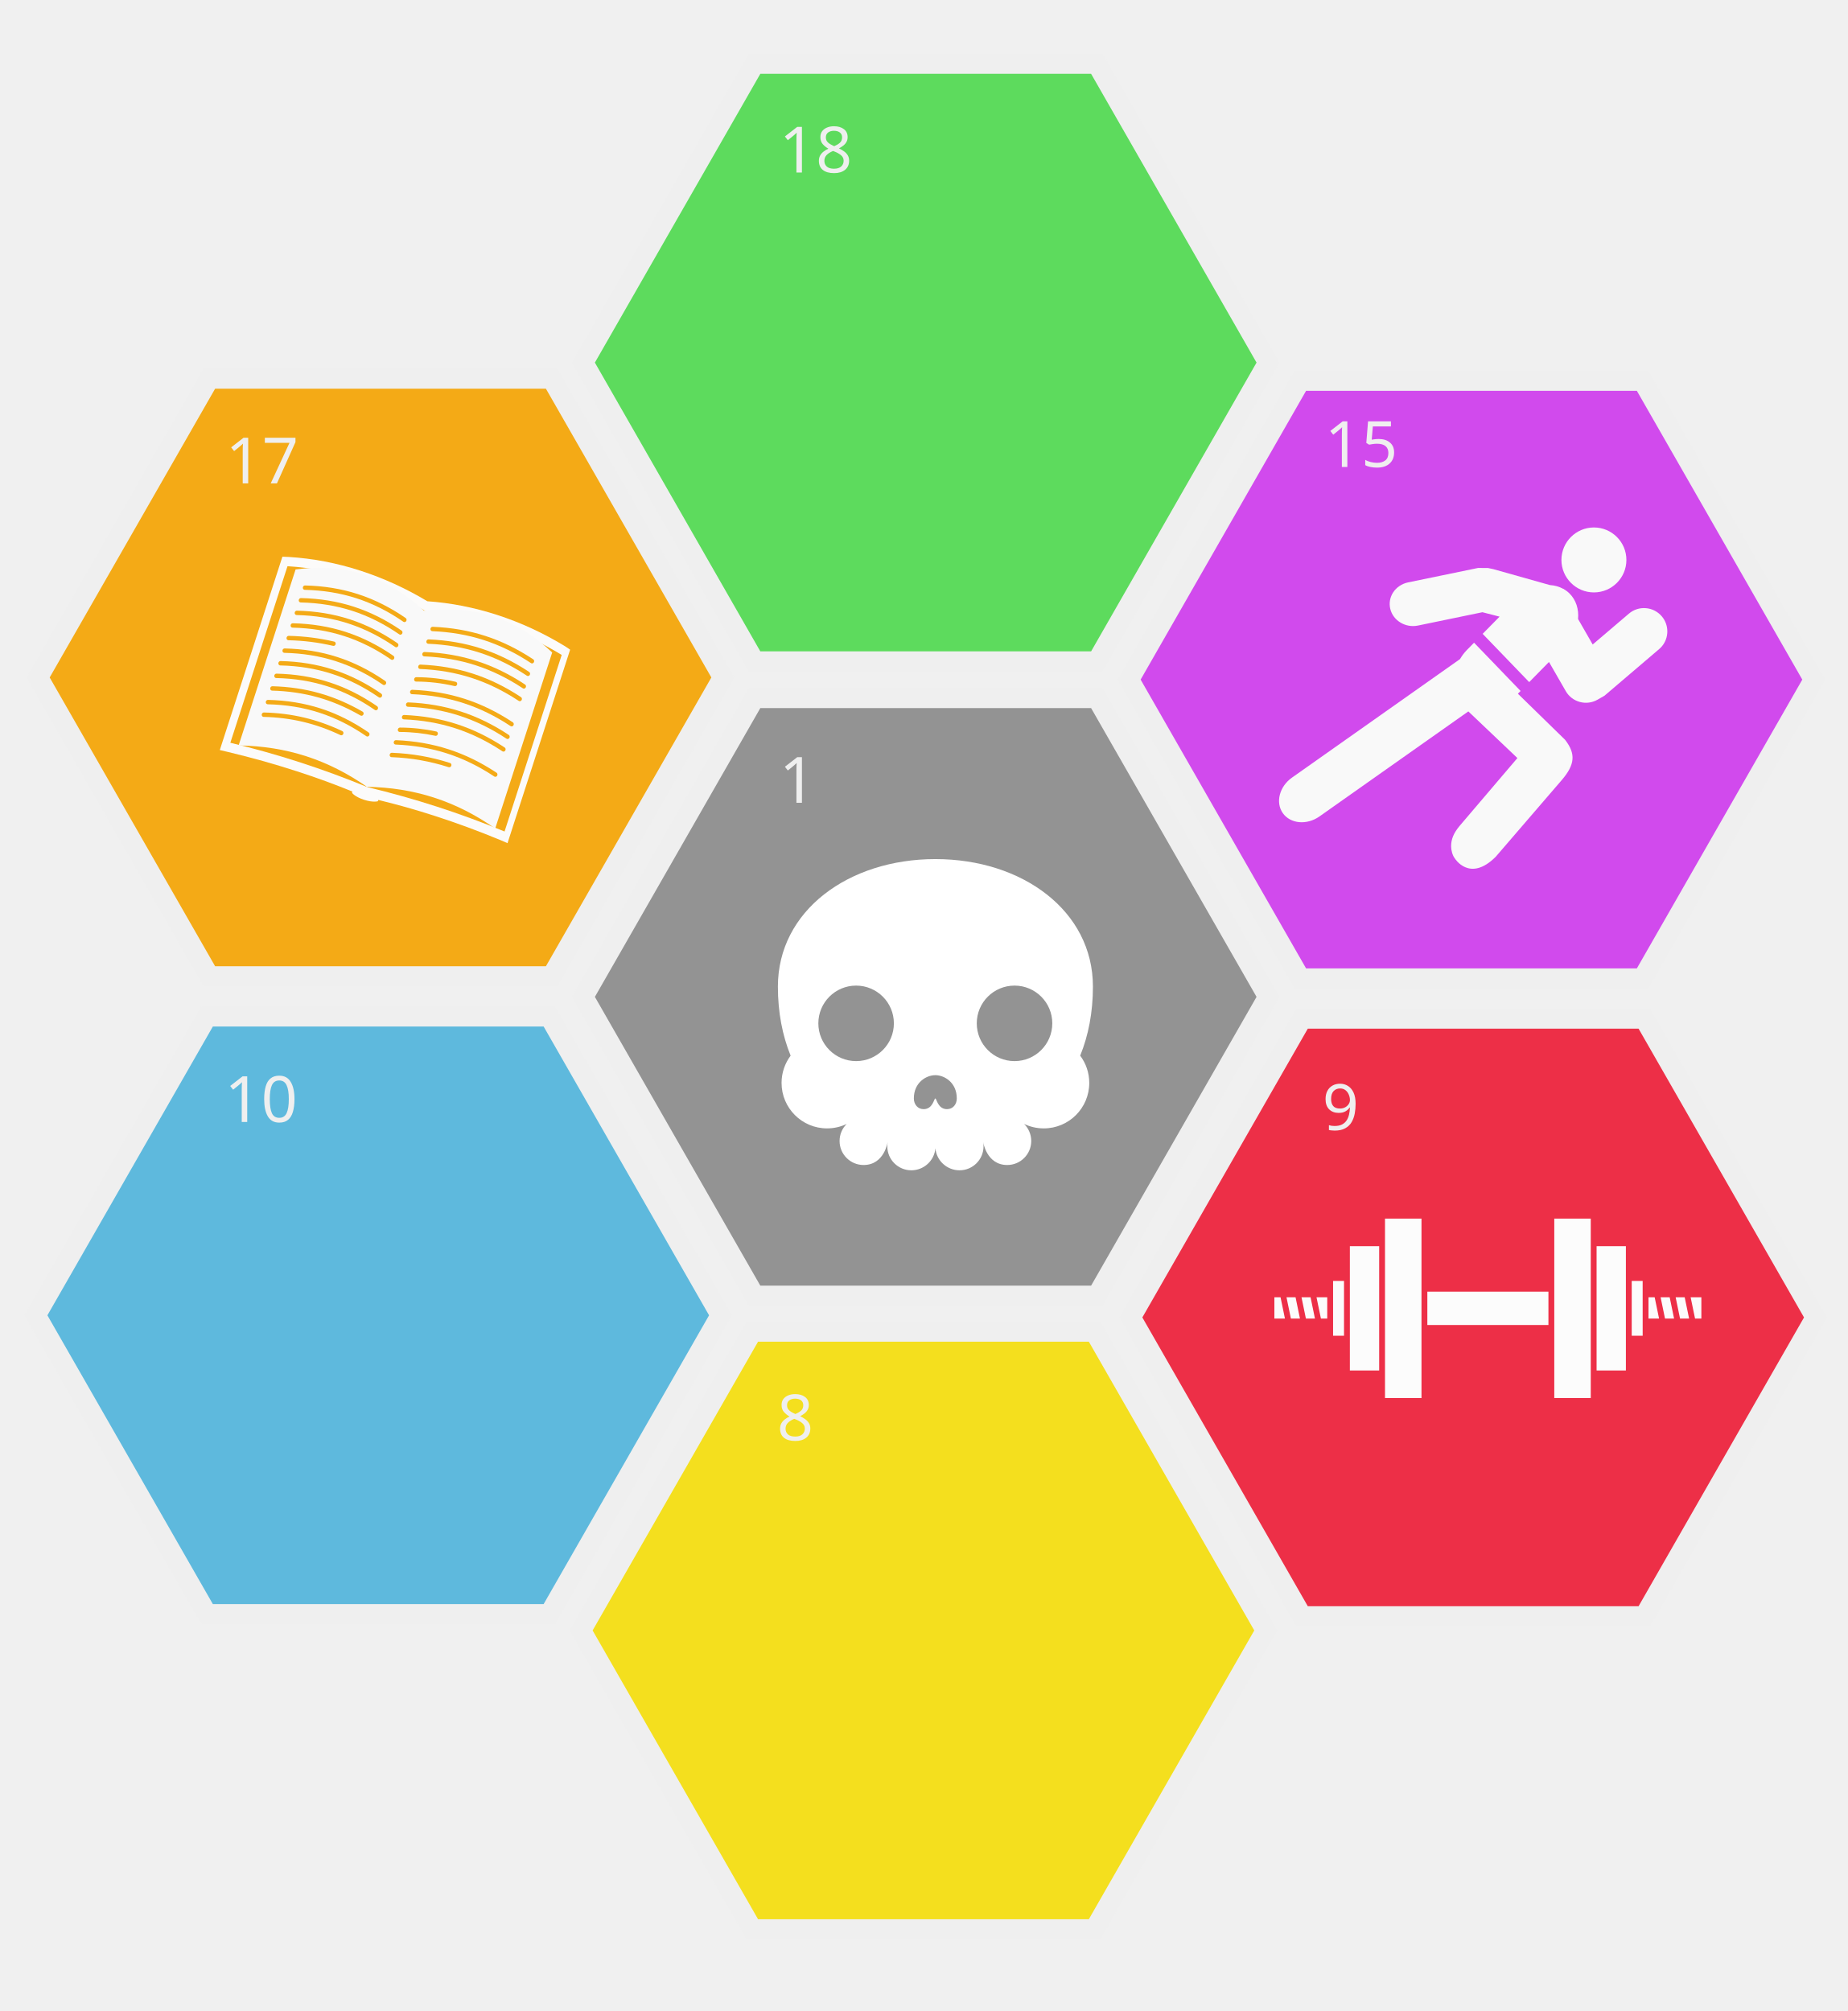
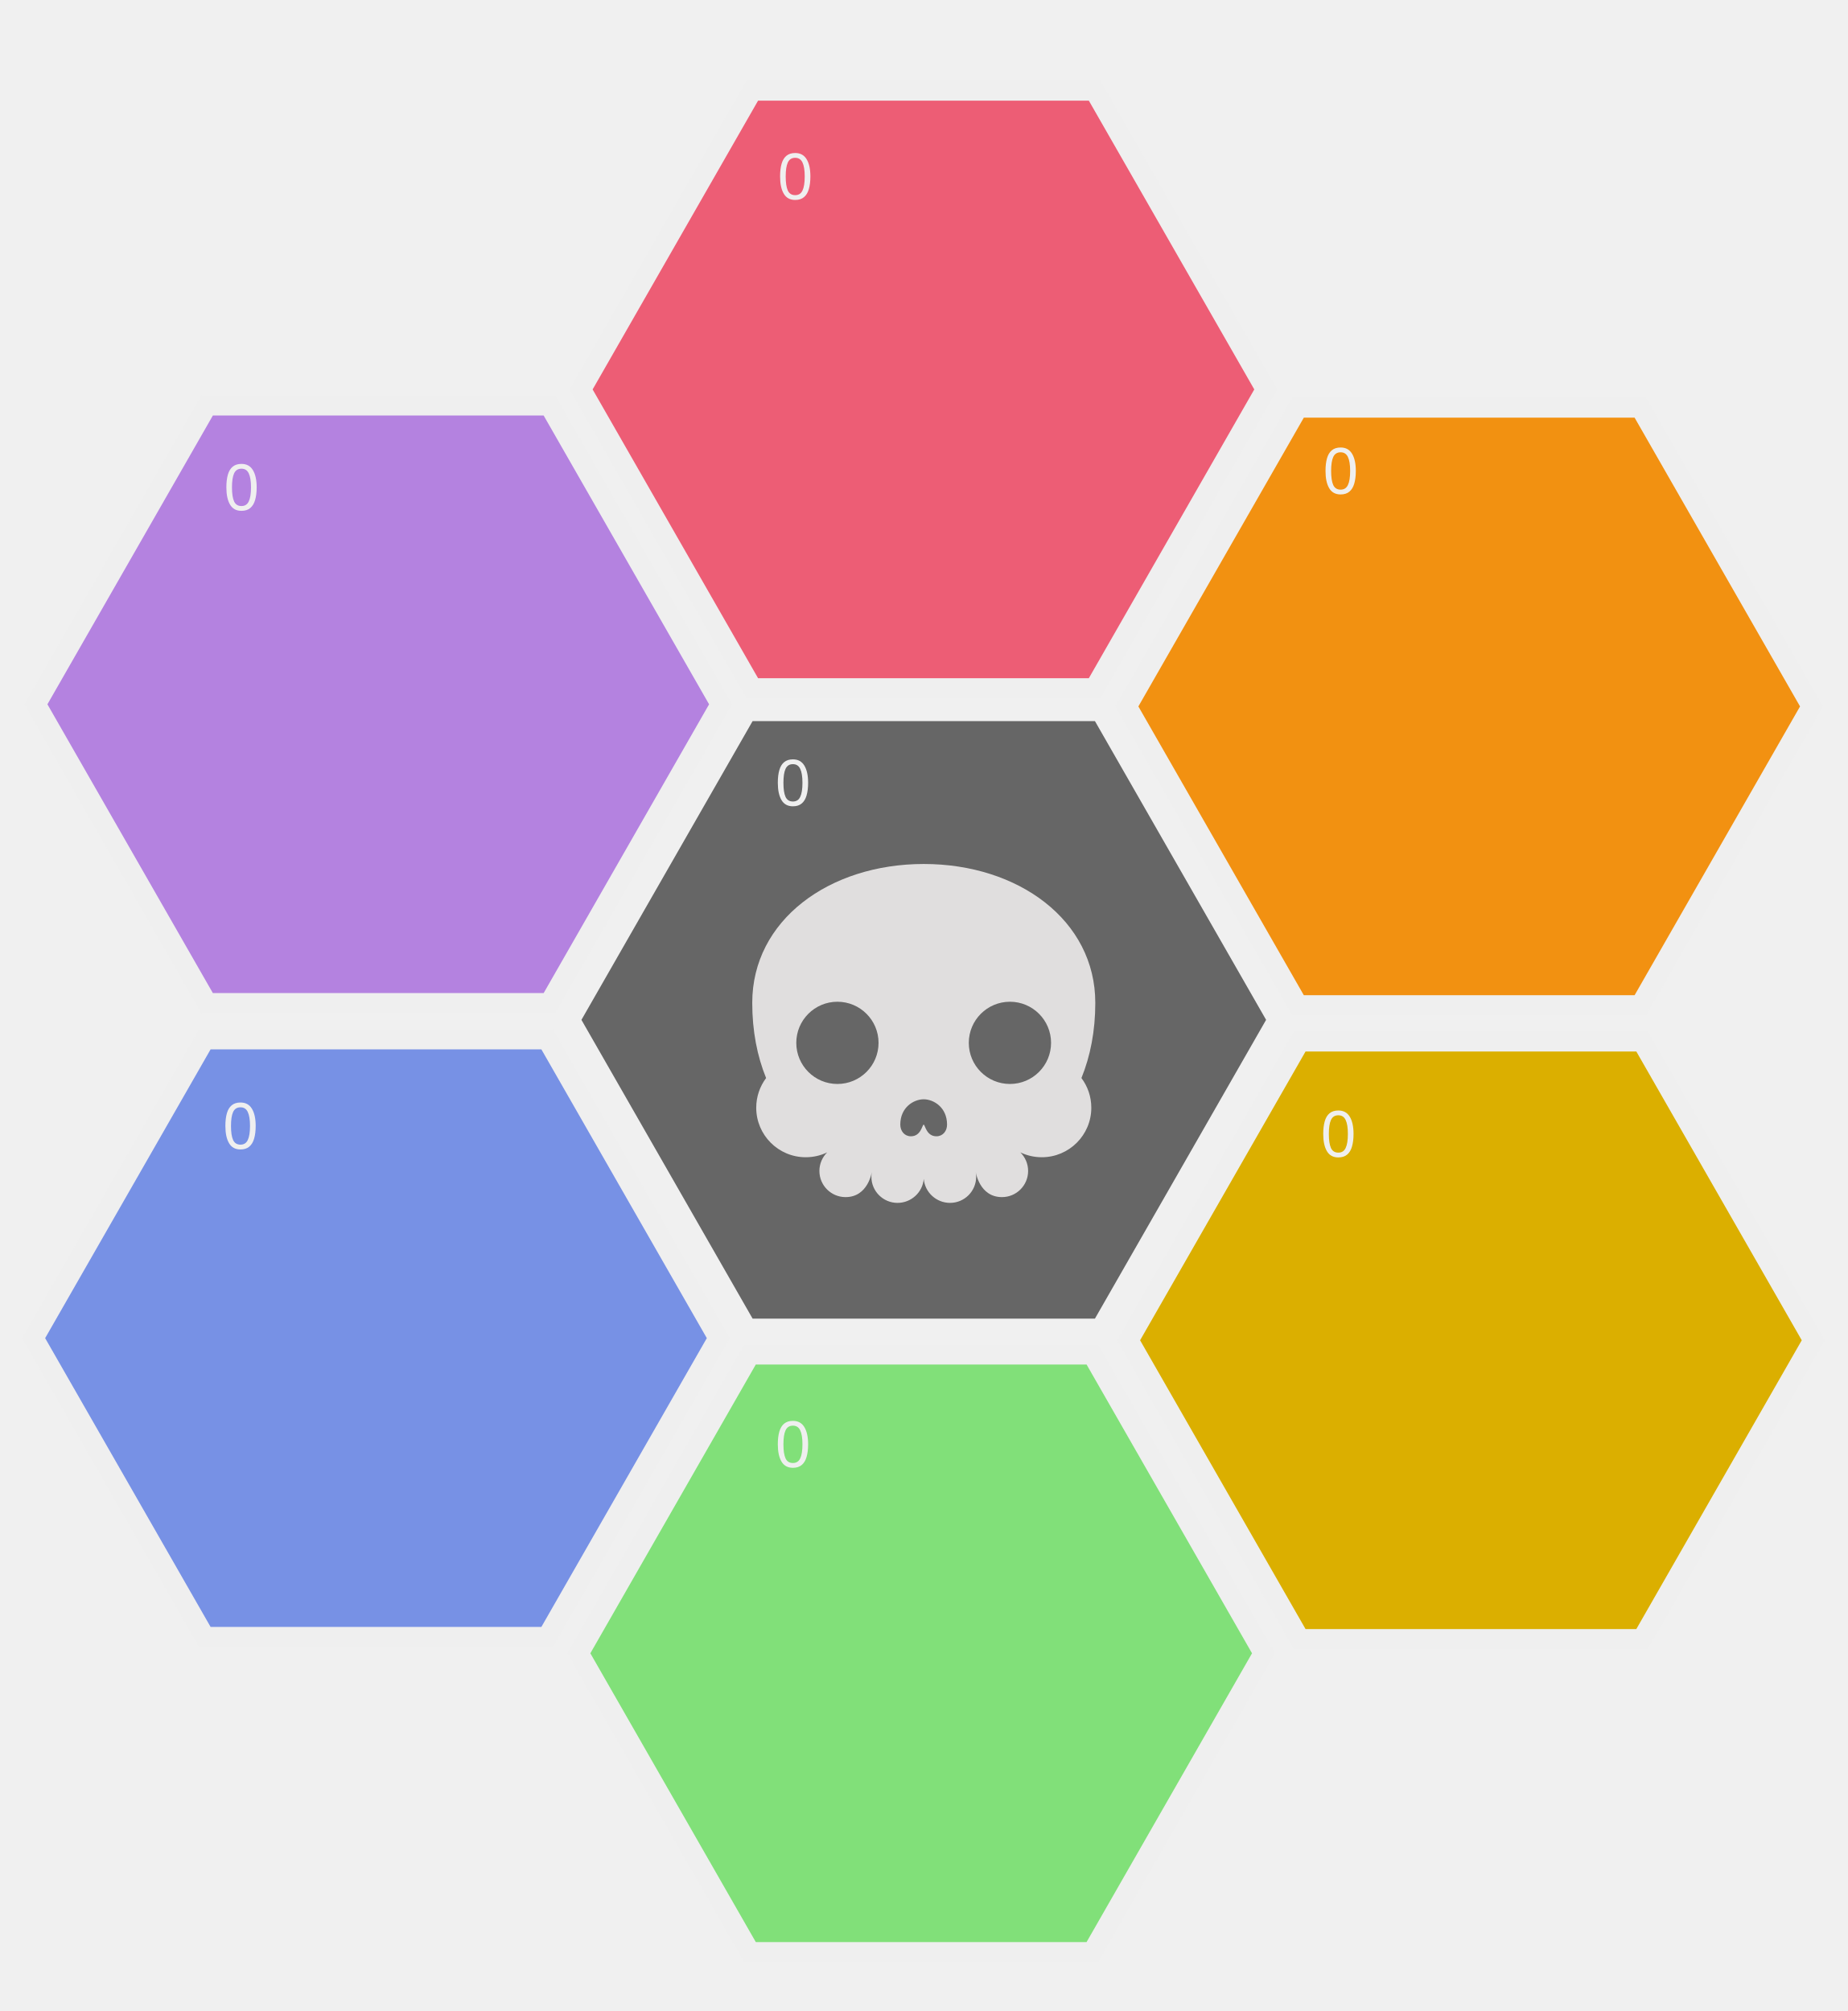
- <svg xmlns="http://www.w3.org/2000/svg" version="1.1" id="Layer_1" x="0px" y="0px" width="462.96px" height="504px" viewBox="0.003 108 462.96 504" enable-background="new 0.003 108 462.96 504" xml:space="preserve">
-   <polygon fill="#5DDB5D" stroke="#EFEFEF" stroke-width="5" stroke-miterlimit="10" points="189.078,273.749 146.188,198.874   189.078,124 274.862,124 317.751,198.874 274.862,273.749 " />
-   <polygon fill="#F4AA16" stroke="#EFEFEF" stroke-width="5" stroke-miterlimit="10" points="52.459,352.665 9.571,277.79   52.459,202.915 138.246,202.915 181.134,277.79 138.246,352.665 " />
-   <polygon fill="#D14AED" stroke="#EFEFEF" stroke-width="5" stroke-miterlimit="10" points="325.833,353.198 282.944,278.323   325.833,203.448 411.619,203.448 454.507,278.323 411.619,353.198 " />
-   <polygon fill="#939393" stroke="#EFEFEF" stroke-width="5" stroke-miterlimit="10" points="189.078,432.713 146.188,357.838   189.078,282.963 274.862,282.963 317.751,357.838 274.862,432.713 " />
-   <text transform="matrix(1 0 0 1 195.2637 151.2329)" fill="#EFEFEF" font-family="'CenturyGothic-Bold'" font-size="16.01">18</text>
-   <text transform="matrix(1 0 0 1 331.9365 225.0376)" fill="#EFEFEF" font-family="'CenturyGothic-Bold'" font-size="16.01">15</text>
-   <text transform="matrix(1 0 0 1 56.5107 229.1479)" fill="#EFEFEF" font-family="'CenturyGothic-Bold'" font-size="16.01">17</text>
-   <text transform="matrix(1 0 0 1 195.2637 309.1968)" fill="#EFEFEF" font-family="'CenturyGothic-Bold'" font-size="16.01">1</text>
-   <polygon fill="#5EB9DD" stroke="#EFEFEF" stroke-width="5" stroke-miterlimit="10" points="51.89,512.52 9,437.645 51.89,362.77   137.677,362.77 180.564,437.645 137.677,512.52 " />
-   <polygon fill="#F4DF1E" stroke="#EFEFEF" stroke-width="5" stroke-miterlimit="10" points="188.509,591.502 145.619,516.627   188.509,441.752 274.293,441.752 317.182,516.627 274.293,591.502 " />
-   <polygon fill="#ED2F47" stroke="#EFEFEF" stroke-width="5" stroke-miterlimit="10" points="326.264,513.053 283.374,438.178   326.264,363.305 412.05,363.305 454.938,438.178 412.05,513.053 " />
-   <text transform="matrix(1 0 0 1 194.6943 468.9844)" fill="#EFEFEF" font-family="'CenturyGothic-Bold'" font-size="16.01">8</text>
-   <text transform="matrix(1 0 0 1 56.2637 389.1973)" fill="#EFEFEF" font-family="'CenturyGothic-Bold'" font-size="16.01">10</text>
-   <text transform="matrix(1 0 0 1 331.3672 391.1973)" fill="#EFEFEF" font-family="'CenturyGothic-Bold'" font-size="16.01">9</text>
-   <path fill="#FFFFFF" d="M273.87,355.264c0-18.997-17.683-31.958-39.471-31.958l0,0c-21.788,0-39.469,12.962-39.469,31.958  c0,6.474,1.138,12.265,3.188,17.308c-1.422,1.902-2.27,4.272-2.27,6.83c0,6.294,5.104,11.397,11.393,11.397  c1.771,0,3.438-0.4,4.93-1.12c-1.101,1.095-1.786,2.606-1.786,4.278c0,3.323,2.694,6.018,6.018,6.018  c5.228,0,6.037-5.814,6.048-5.812c-0.069,0.365-0.106,0.736-0.106,1.122c0,3.322,2.691,6.017,6.015,6.017  c3.159,0,5.789-2.432,6.04-5.529c0,0-0.003,0,0,0c0.251,3.098,2.883,5.529,6.043,5.529c3.32,0,6.015-2.694,6.015-6.017  c0-0.386-0.037-0.757-0.11-1.122c0.015-0.003,0.821,5.812,6.049,5.812c3.32,0,6.015-2.694,6.015-6.018  c0-1.672-0.683-3.184-1.783-4.278c1.492,0.72,3.163,1.12,4.926,1.12c6.297,0,11.397-5.104,11.397-11.397  c0-2.558-0.843-4.928-2.273-6.83C272.73,367.529,273.87,361.738,273.87,355.264z M214.527,373.936c-5.222,0-9.462-4.235-9.462-9.463  c0-5.224,4.24-9.462,9.462-9.462c5.227,0,9.467,4.239,9.467,9.462C223.994,369.7,219.754,373.936,214.527,373.936z M237.311,385.977  c-2.342,0-2.601-2.679-2.934-2.679c-0.339,0-0.596,2.679-2.935,2.679c-1.486,0-2.445-1.206-2.445-2.692  c0-3.983,3.103-5.826,5.38-5.826h0.003c2.273,0,5.377,1.843,5.377,5.826C239.757,384.771,238.795,385.977,237.311,385.977z   M254.227,373.936c-5.23,0-9.465-4.235-9.465-9.463c0-5.224,4.234-9.462,9.465-9.462c5.225,0,9.462,4.239,9.462,9.462  C263.688,369.7,259.451,373.936,254.227,373.936z" />
-   <g id="_x32_1_1_">
-     <path fill="#F9F9F9" d="M399.409,256.474c4.49,0,8.14-3.653,8.14-8.14c0-4.496-3.649-8.14-8.14-8.14   c-4.483,0-8.142,3.644-8.142,8.14C391.268,252.82,394.926,256.474,399.409,256.474z" />
-     <path fill="#F9F9F9" d="M416.407,262.45c-1.017-1.181-2.427-1.906-3.979-2.031c-1.562-0.125-3.065,0.362-4.256,1.376   c0,0-7.274,6.205-9.069,7.728c-0.641-1.128-2.322-4.042-3.668-6.391c0.223-2.408-0.47-4.754-2.172-6.423   c-0.421-0.42-0.9-0.771-1.402-1.065l0.026-0.026l-0.194-0.052c-1.01-0.56-2.137-0.86-3.312-0.935l-14.279-4.021l0.115,0.032   l-1.371-0.29c0.147,0.026-2.452-0.013-2.452-0.013l-17.563,3.624c-1.563,0.324-2.929,1.256-3.759,2.549   c-0.782,1.229-1.027,2.675-0.695,4.071c0.703,2.958,3.812,4.836,6.936,4.195c0,0,15.618-3.226,16.155-3.34   c0.211,0.058,2.104,0.541,4.303,1.106l-4.242,4.311l11.663,12.097l4.959-5.048l4.201,7.3c1.602,2.792,5.171,3.75,7.961,2.155   c0.003-0.022,1.749-1.003,1.749-1.003l13.685-11.674c1.195-1.01,1.916-2.422,2.04-3.979c0.009-0.159,0.017-0.314,0.017-0.47   C417.803,264.844,417.315,263.517,416.407,262.45z" />
-     <path fill="#F9F9F9" d="M392.189,293.413l-11.832-11.554l0.675-0.687l-3.903-4.048l-1.157-1.207l-3.647-3.786l-1.229-1.276   l-1.723-1.78l-1.857,1.894c-0.673,0.69-1.201,1.437-1.663,2.213l-42.094,29.701c-3.159,2.222-4.194,6.219-2.306,8.904   c1.898,2.686,6.011,3.06,9.167,0.841l37.322-26.334c3.367,3.2,11.11,10.574,12.294,11.69c-1.373,1.608-14.49,17.016-14.49,17.016   c-1.48,1.773-2.123,3.335-2.123,5.098c0,0.928,0.32,2.274,0.94,3.047c0,0,3.726,6.091,10.24-0.42l16.597-19.282   c3.257-3.82,3.487-6.518,0.839-9.959L392.189,293.413z" />
-   </g>
-   <g id="_x39__1_">
-     <path fill="#FCFCFC" d="M388.011,440.071c0-0.162,0-8.187,0-8.351c-0.163,0-30.185,0-30.342,0c0,0.164,0,8.188,0,8.351   C357.826,440.071,387.848,440.071,388.011,440.071z" />
-     <path fill="#FCFCFC" d="M336.791,442.77c0-0.163,0-13.585,0-13.745c-0.149,0-2.595,0-2.742,0c0,0.16,0,13.582,0,13.745   C334.199,442.77,336.642,442.77,336.791,442.77z" />
-     <path fill="#FCFCFC" d="M408.886,429.024c0,0.16-0.003,13.582-0.003,13.745c0.152,0,2.59,0,2.744,0   c0-0.403-0.005-13.599-0.005-13.745C411.473,429.024,409.035,429.024,408.886,429.024z" />
-     <path fill="#FCFCFC" d="M329.508,438.469c-0.036-0.185-1.079-5.218-1.103-5.348c-0.121,0-2.089,0-2.27,0   c0.039,0.19,1.08,5.22,1.104,5.348C327.359,438.469,329.33,438.469,329.508,438.469z" />
-     <path fill="#FCFCFC" d="M332.585,433.121c-0.149,0-2.502,0-2.69,0c0.042,0.19,1.079,5.22,1.11,5.348c0.116,0,1.438,0,1.58,0   C332.585,438.313,332.585,433.284,332.585,433.121z" />
-     <path fill="#FCFCFC" d="M321.987,438.469c-0.041-0.189-1.081-5.218-1.104-5.348c-0.122,0-1.399,0-1.544,0c0,0.163,0,5.192,0,5.348   C319.488,438.469,321.804,438.469,321.987,438.469z" />
-     <path fill="#FCFCFC" d="M325.749,438.469c-0.039-0.185-1.082-5.218-1.105-5.348c-0.124,0-2.091,0-2.271,0   c0.039,0.19,1.082,5.22,1.107,5.348C323.604,438.469,325.571,438.469,325.749,438.469z" />
-     <path fill="#FCFCFC" d="M413.086,433.121c0,0.163,0,5.192,0,5.348c0.152,0,2.468,0,2.651,0c-0.041-0.185-1.079-5.218-1.105-5.348   C414.511,433.121,413.232,433.121,413.086,433.121z" />
-     <path fill="#FCFCFC" d="M419.889,433.121c0.036,0.196,1.074,5.22,1.103,5.348c0.121,0,2.086,0,2.271,0   c-0.042-0.185-1.084-5.218-1.109-5.348C422.034,433.121,420.069,433.121,419.889,433.121z" />
-     <path fill="#FCFCFC" d="M423.645,433.121c0.041,0.196,1.082,5.22,1.108,5.348c0.116,0,1.439,0,1.582,0c0-0.155,0-5.185,0-5.348   C426.186,433.121,423.831,433.121,423.645,433.121z" />
-     <path fill="#FCFCFC" d="M416.12,433.121c0.043,0.196,1.084,5.22,1.106,5.348c0.119,0,2.092,0,2.272,0   c-0.039-0.185-1.082-5.218-1.105-5.348C418.27,433.121,416.308,433.121,416.12,433.121z" />
-     <path fill="#FCFCFC" d="M356.204,458.387c0-0.168,0-44.816,0-44.981c-0.162,0-8.986,0-9.144,0c0,0.083,0,44.824,0,44.981   C347.218,458.387,356.042,458.387,356.204,458.387z" />
-     <path fill="#FCFCFC" d="M345.597,451.479c0-0.162,0-31.006,0-31.167c-0.157,0-7.185,0-7.342,0c0,0.161,0,31.005,0,31.167   C338.414,451.479,345.446,451.479,345.597,451.479z" />
-     <path fill="#FCFCFC" d="M389.477,413.405c0,0.165,0,44.813,0,44.981c0.157,0,8.981,0,9.142,0c0-0.157,0-44.876,0-44.981   C398.458,413.405,389.632,413.405,389.477,413.405z" />
-     <path fill="#FCFCFC" d="M400.08,420.312c0,0.161,0,31.005,0,31.167c0.154,0,7.182,0,7.342,0c0-0.162,0-31.006,0-31.167   C407.267,420.312,400.234,420.312,400.08,420.312z" />
-   </g>
-   <g>
-     <path fill="#FCFBFA" d="M141.639,269.992c-5.458-3.331-11.101-5.948-17.088-7.889c-5.816-1.882-11.653-3.016-17.468-3.418   c-5.333-3.209-10.952-5.776-16.777-7.666c-5.99-1.937-11.956-3.07-17.937-3.434l-1.601-0.064l-15.687,48.457l2.172,0.51   c5.799,1.389,11.408,2.954,17.049,4.786c4.997,1.611,9.572,3.288,14.006,5.111l-0.103,0.314c0,0,0.675,0.982,3.017,1.742   c2.344,0.756,3.479,0.361,3.479,0.361l0.103-0.318c4.657,1.125,9.19,2.396,14.193,4.013c5.637,1.826,10.908,3.778,16.417,6.054   l1.763,0.763l15.689-48.493L141.639,269.992z" />
-   </g>
-   <g>
-     <path fill="#F4AA16" d="M126.436,316.391c-11.18-4.608-22.604-8.304-34.364-11.116c4.78-14.75,9.556-29.503,14.328-44.252   c12.093,0.738,24.047,4.826,34.358,11.117C135.983,286.89,131.207,301.642,126.436,316.391z" />
-   </g>
-   <g>
-     <path fill="#F4AA16" d="M92.071,305.275c-11.173-4.612-22.597-8.311-34.35-11.121c4.774-14.753,9.546-29.5,14.323-44.251   c12.09,0.737,24.042,4.825,34.354,11.12C101.627,275.771,96.852,290.524,92.071,305.275z" />
-   </g>
-   <g>
-     <g>
-       <path fill="#F9F9F9" d="M92.071,305.275c-9.834-6.889-20.267-10.264-32.276-10.452c4.76-14.7,9.522-29.406,14.276-44.108    c12.622-1.671,22.971,1.834,32.28,10.445C101.59,275.863,96.838,290.567,92.071,305.275z" />
-     </g>
-   </g>
-   <g>
-     <g>
-       <path fill="#F9F9F9" d="M91.813,305.19c12.011,0.185,22.444,3.563,32.281,10.446c4.762-14.706,9.519-29.409,14.28-44.112    c-9.248-8.745-19.687-11.968-32.281-10.446C101.333,275.781,96.575,290.484,91.813,305.19z" />
-     </g>
-   </g>
-   <g>
-     <g>
-       <g>
-         <path fill="#F4AA16" d="M133.175,274.243c-0.044-0.013-0.082-0.028-0.117-0.056c-7.677-5.073-15.53-7.618-24.729-8.001     c-0.282-0.013-0.492-0.268-0.467-0.572c0.024-0.305,0.277-0.538,0.559-0.526c9.375,0.39,17.385,2.984,25.208,8.16     c0.241,0.156,0.298,0.495,0.143,0.754C133.634,274.222,133.394,274.313,133.175,274.243z" />
-       </g>
-       <g>
-         <path fill="#F4AA16" d="M132.153,277.405c-0.039-0.016-0.077-0.034-0.12-0.06c-7.671-5.073-15.53-7.618-24.725-8.002     c-0.285-0.012-0.498-0.267-0.469-0.57c0.024-0.301,0.275-0.538,0.556-0.527c9.374,0.391,17.385,2.985,25.209,8.16     c0.239,0.159,0.302,0.492,0.146,0.755C132.619,277.376,132.369,277.474,132.153,277.405z" />
-       </g>
-       <g>
-         <path fill="#F4AA16" d="M131.125,280.557c-0.037-0.011-0.071-0.027-0.107-0.056c-7.68-5.076-15.54-7.616-24.733-8.001     c-0.282-0.013-0.489-0.268-0.47-0.571c0.029-0.304,0.277-0.537,0.559-0.524c9.374,0.39,17.385,2.98,25.208,8.159     c0.239,0.155,0.305,0.492,0.145,0.751C131.593,280.536,131.346,280.63,131.125,280.557z" />
-       </g>
-       <g>
-         <path fill="#F4AA16" d="M105.138,275.637c-0.217-0.07-0.367-0.294-0.34-0.548c0.024-0.305,0.268-0.54,0.556-0.527     c9.37,0.387,17.383,2.981,25.208,8.159c0.236,0.156,0.299,0.496,0.142,0.751c-0.155,0.261-0.472,0.347-0.707,0.192     c-7.684-5.075-15.542-7.62-24.733-8.005C105.221,275.655,105.175,275.648,105.138,275.637z" />
-       </g>
-       <g>
-         <path fill="#F4AA16" d="M104.114,278.794c-0.208-0.071-0.355-0.279-0.341-0.529c0.013-0.304,0.257-0.549,0.536-0.549     c3.334,0.01,6.661,0.4,9.877,1.16c0.28,0.062,0.44,0.355,0.367,0.65c-0.075,0.298-0.358,0.486-0.628,0.422     c-3.156-0.743-6.409-1.123-9.668-1.133C104.205,278.815,104.16,278.807,104.114,278.794z" />
-       </g>
-       <g>
-         <path fill="#F4AA16" d="M103.089,281.952c-0.211-0.072-0.358-0.293-0.34-0.55c0.024-0.304,0.277-0.539,0.559-0.524     c9.373,0.391,17.383,2.982,25.214,8.16c0.233,0.153,0.295,0.493,0.142,0.749c-0.16,0.265-0.481,0.348-0.715,0.19     c-7.677-5.075-15.533-7.62-24.735-8.004C103.174,281.972,103.135,281.962,103.089,281.952z" />
-       </g>
-       <g>
-         <path fill="#F4AA16" d="M127.038,293.19c-0.038-0.013-0.076-0.034-0.108-0.056c-7.681-5.08-15.537-7.621-24.73-8.005     c-0.285-0.011-0.49-0.267-0.467-0.572c0.019-0.3,0.274-0.538,0.55-0.524c9.38,0.393,17.391,2.982,25.214,8.157     c0.238,0.161,0.298,0.493,0.141,0.757C127.505,293.163,127.257,293.259,127.038,293.19z" />
-       </g>
-       <g>
-         <path fill="#F4AA16" d="M126.021,296.347c-0.039-0.013-0.079-0.03-0.116-0.056c-7.676-5.079-15.532-7.623-24.729-8.005     c-0.284-0.01-0.493-0.268-0.466-0.566c0.024-0.307,0.268-0.543,0.553-0.532c9.373,0.396,17.389,2.983,25.214,8.16     c0.232,0.158,0.301,0.495,0.14,0.754C126.484,296.324,126.235,296.416,126.021,296.347z" />
-       </g>
-       <g>
-         <path fill="#F4AA16" d="M100.025,291.422c-0.208-0.067-0.354-0.279-0.34-0.529c0.013-0.304,0.258-0.549,0.539-0.549     c3.069,0.01,6.136,0.343,9.116,0.988c0.277,0.062,0.446,0.348,0.369,0.646c-0.064,0.298-0.341,0.489-0.616,0.428     c-2.92-0.629-5.918-0.956-8.923-0.96C100.122,291.446,100.075,291.436,100.025,291.422z" />
-       </g>
-       <g>
-         <path fill="#F4AA16" d="M123.976,302.662c-0.042-0.015-0.079-0.033-0.111-0.055c-7.68-5.08-15.536-7.624-24.732-8.005     c-0.279-0.012-0.496-0.268-0.47-0.573c0.024-0.298,0.28-0.536,0.559-0.526c9.373,0.394,17.383,2.984,25.214,8.16     c0.232,0.158,0.295,0.494,0.141,0.755C124.44,302.639,124.192,302.732,123.976,302.662z" />
-       </g>
-       <g>
-         <path fill="#F4AA16" d="M97.982,297.736c-0.214-0.07-0.363-0.288-0.338-0.545c0.024-0.308,0.271-0.542,0.559-0.53     c5.105,0.207,9.742,1.019,14.578,2.559c0.272,0.097,0.41,0.393,0.318,0.682c-0.099,0.291-0.388,0.46-0.655,0.373     c-4.751-1.513-9.31-2.315-14.333-2.517C98.067,297.757,98.024,297.747,97.982,297.736z" />
-       </g>
-     </g>
-   </g>
-   <g>
-     <g>
-       <g>
-         <path fill="#F4AA16" d="M101.2,263.889c-0.04-0.013-0.079-0.035-0.116-0.062c-7.618-5.239-15.474-7.78-24.718-8     c-0.287-0.006-0.501-0.254-0.477-0.559c0.016-0.304,0.264-0.543,0.543-0.538c9.438,0.225,17.458,2.816,25.229,8.166     c0.234,0.161,0.292,0.5,0.136,0.757C101.662,263.869,101.415,263.96,101.2,263.889z" />
-       </g>
-       <g>
-         <path fill="#F4AA16" d="M75.209,258.961c-0.219-0.068-0.361-0.284-0.348-0.534c0.027-0.306,0.267-0.543,0.553-0.538     c9.437,0.222,17.449,2.816,25.229,8.164c0.234,0.158,0.285,0.498,0.129,0.755c-0.161,0.26-0.481,0.338-0.711,0.179     c-7.621-5.242-15.474-7.784-24.718-8C75.295,258.985,75.25,258.98,75.209,258.961z" />
-       </g>
-       <g>
-         <path fill="#F4AA16" d="M99.158,270.206c-0.044-0.019-0.084-0.036-0.122-0.063c-7.618-5.239-15.474-7.783-24.718-8.001     c-0.281-0.006-0.494-0.255-0.474-0.559c0.019-0.302,0.267-0.544,0.549-0.536c9.437,0.221,17.451,2.816,25.229,8.166     c0.233,0.156,0.29,0.499,0.123,0.757C99.613,270.183,99.374,270.269,99.158,270.206z" />
-       </g>
-       <g>
-         <path fill="#F4AA16" d="M98.136,273.36c-0.037-0.013-0.084-0.034-0.122-0.057c-7.615-5.242-15.467-7.783-24.718-8.004     c-0.279-0.004-0.499-0.258-0.474-0.559c0.019-0.304,0.265-0.543,0.547-0.537c9.436,0.223,17.454,2.816,25.227,8.167     c0.234,0.158,0.294,0.5,0.133,0.752C98.594,273.342,98.349,273.431,98.136,273.36z" />
-       </g>
-       <g>
-         <path fill="#F4AA16" d="M72.142,268.433c-0.216-0.067-0.362-0.284-0.341-0.538c0.016-0.302,0.264-0.541,0.549-0.538     c3.955,0.096,7.574,0.556,11.392,1.439c0.278,0.063,0.44,0.353,0.367,0.647c-0.07,0.298-0.354,0.49-0.626,0.424     c-3.76-0.87-7.322-1.318-11.205-1.41C72.224,268.458,72.181,268.448,72.142,268.433z" />
-       </g>
-       <g>
-         <path fill="#F4AA16" d="M96.093,279.671c-0.044-0.01-0.084-0.032-0.121-0.057c-7.62-5.236-15.474-7.782-24.719-7.998     c-0.282-0.006-0.494-0.261-0.474-0.559c0.016-0.308,0.267-0.546,0.547-0.543c9.437,0.225,17.454,2.822,25.229,8.166     c0.234,0.162,0.291,0.504,0.127,0.759C96.553,279.654,96.31,279.743,96.093,279.671z" />
-       </g>
-       <g>
-         <path fill="#F4AA16" d="M70.097,274.75c-0.216-0.069-0.358-0.286-0.341-0.541c0.02-0.301,0.265-0.542,0.547-0.538     c9.438,0.224,17.455,2.822,25.231,8.168c0.232,0.161,0.292,0.499,0.129,0.757c-0.163,0.255-0.481,0.337-0.717,0.176     c-7.618-5.242-15.468-7.783-24.716-8C70.19,274.773,70.136,274.762,70.097,274.75z" />
-       </g>
-       <g>
-         <path fill="#F4AA16" d="M94.046,285.988c-0.037-0.012-0.083-0.032-0.116-0.061c-7.624-5.24-15.474-7.778-24.722-7.998     c-0.284-0.005-0.494-0.258-0.473-0.563c0.02-0.304,0.261-0.543,0.544-0.536c9.437,0.224,17.455,2.821,25.229,8.167     c0.232,0.161,0.295,0.498,0.135,0.758C94.505,285.967,94.256,286.058,94.046,285.988z" />
-       </g>
-       <g>
-         <path fill="#F4AA16" d="M68.057,281.06c-0.219-0.066-0.364-0.281-0.344-0.535c0.019-0.305,0.268-0.543,0.553-0.539     c8.271,0.225,15.454,2.249,22.604,6.371c0.245,0.141,0.323,0.472,0.182,0.737c-0.145,0.271-0.461,0.377-0.704,0.233     c-7.009-4.042-14.048-6.023-22.161-6.242C68.139,281.084,68.095,281.079,68.057,281.06z" />
-       </g>
-       <g>
-         <path fill="#F4AA16" d="M91.919,292.57c-0.038-0.017-0.084-0.036-0.122-0.062c-7.618-5.239-15.468-7.782-24.718-8.001     c-0.279-0.005-0.496-0.255-0.477-0.559c0.021-0.307,0.267-0.549,0.549-0.54c9.436,0.227,17.455,2.819,25.232,8.168     c0.23,0.156,0.291,0.499,0.125,0.754C92.375,292.548,92.128,292.637,91.919,292.57z" />
-       </g>
-       <g>
-         <path fill="#F4AA16" d="M65.926,287.641c-0.215-0.069-0.358-0.285-0.338-0.538c0.017-0.304,0.261-0.544,0.543-0.538     c7.062,0.182,13.303,1.666,19.649,4.664c0.252,0.122,0.361,0.446,0.234,0.723c-0.125,0.281-0.432,0.406-0.687,0.287     c-6.224-2.941-12.35-4.396-19.27-4.574C66.009,287.665,65.967,287.653,65.926,287.641z" />
-       </g>
-     </g>
-   </g>
+ <svg xmlns="http://www.w3.org/2000/svg" version="1.1" id="Layer_1" x="0px" y="0px" width="462.96px" height="504px" viewBox="0 0 462.96 504" enable-background="new 0 0 462.96 504" xml:space="preserve">
+   <polygon fill="#ED5D75" stroke="#EFEFEF" stroke-width="5" stroke-miterlimit="10" points="188.51,172.473 145.62,97.598   188.51,22.724 274.292,22.724 317.183,97.598 274.292,172.473 " />
+   <polygon fill="#666666" points="188.588,330.473 145.698,255.598 188.588,180.724 274.371,180.724 317.261,255.598 274.371,330.473   " />
+   <polygon fill="#B482E0" stroke="#EFEFEF" stroke-width="5" stroke-miterlimit="10" points="51.891,251.389 9.002,176.514   51.891,101.639 137.678,101.639 180.565,176.514 137.678,251.389 " />
+   <polygon fill="#F29111" stroke="#EFEFEF" stroke-width="5" stroke-miterlimit="10" points="325.265,251.922 282.375,177.047   325.265,102.172 411.05,102.172 453.939,177.047 411.05,251.922 " />
+   <text transform="matrix(1 0 0 1 194.6953 49.9561)" fill="#EFEFEF" font-family="'CenturyGothic-Bold'" font-size="16.01">0</text>
+   <text transform="matrix(1 0 0 1 331.3687 123.7607)" fill="#EFEFEF" font-family="'CenturyGothic-Bold'" font-size="16.01">0</text>
+   <text transform="matrix(1 0 0 1 55.9424 127.8711)" fill="#EFEFEF" font-family="'CenturyGothic-Bold'" font-size="16.01">0</text>
+   <polygon fill="#7791E5" stroke="#EFEFEF" stroke-width="5" stroke-miterlimit="10" points="51.322,410.243 8.432,335.368   51.322,260.493 137.108,260.493 179.996,335.368 137.108,410.243 " />
+   <polygon fill="#81E079" stroke="#EFEFEF" stroke-width="5" stroke-miterlimit="10" points="187.94,489.226 145.051,414.351   187.94,339.476 273.724,339.476 316.615,414.351 273.724,489.226 " />
+   <polygon fill="#DBAF00" stroke="#EFEFEF" stroke-width="5" stroke-miterlimit="10" points="325.697,410.776 282.806,335.901   325.697,261.027 411.482,261.027 454.369,335.901 411.482,410.776 " />
+   <text transform="matrix(1 0 0 1 194.126 367.708)" fill="#EFEFEF" font-family="'CenturyGothic-Bold'" font-size="16.01">0</text>
+   <text transform="matrix(1 0 0 1 55.6953 287.9209)" fill="#EFEFEF" font-family="'CenturyGothic-Bold'" font-size="16.01">0</text>
+   <text transform="matrix(1 0 0 1 330.7983 289.9209)" fill="#EFEFEF" font-family="'CenturyGothic-Bold'" font-size="16.01">0</text>
+   <text transform="matrix(1 0 0 1 194.126 201.9209)" fill="#EFEFEF" font-family="'CenturyGothic-Bold'" font-size="16.01">0</text>
+   <path fill="#E0DEDE" d="M274.462,251.332c0-20.685-19.257-34.799-42.984-34.799l0,0c-23.725,0-42.979,14.116-42.979,34.799  c0,7.053,1.239,13.358,3.472,18.85c-1.55,2.073-2.473,4.652-2.473,7.439c0,6.854,5.558,12.408,12.407,12.408  c1.929,0,3.745-0.436,5.368-1.218c-1.199,1.193-1.946,2.838-1.946,4.657c0,3.621,2.935,6.554,6.554,6.554  c5.693,0,6.574-6.331,6.587-6.329c-0.077,0.4-0.116,0.802-0.116,1.225c0,3.614,2.93,6.55,6.549,6.55c3.441,0,6.304-2.648,6.578-6.02  c0,0-0.005,0,0,0c0.272,3.375,3.14,6.02,6.582,6.02c3.615,0,6.55-2.932,6.55-6.55c0-0.423-0.04-0.824-0.122-1.225  c0.018-0.003,0.895,6.329,6.586,6.329c3.618,0,6.553-2.933,6.553-6.554c0-1.819-0.744-3.466-1.943-4.657  c1.626,0.782,3.446,1.218,5.364,1.218c6.857,0,12.413-5.557,12.413-12.408c0-2.786-0.918-5.366-2.474-7.439  C273.221,264.69,274.462,258.385,274.462,251.332z M209.839,271.666c-5.687,0-10.304-4.611-10.304-10.305  c0-5.688,4.618-10.304,10.304-10.304c5.692,0,10.309,4.617,10.309,10.304C220.149,267.055,215.532,271.666,209.839,271.666z   M234.65,284.779c-2.55,0-2.83-2.918-3.195-2.918c-0.366,0-0.648,2.918-3.197,2.918c-1.616,0-2.661-1.312-2.661-2.931  c0-4.337,3.377-6.343,5.858-6.343h0.005c2.474,0,5.854,2.004,5.854,6.343C237.314,283.467,236.265,284.779,234.65,284.779z   M253.07,271.666c-5.693,0-10.307-4.611-10.307-10.305c0-5.688,4.611-10.304,10.307-10.304c5.692,0,10.308,4.617,10.308,10.304  C263.374,267.055,258.759,271.666,253.07,271.666z" />
</svg>
